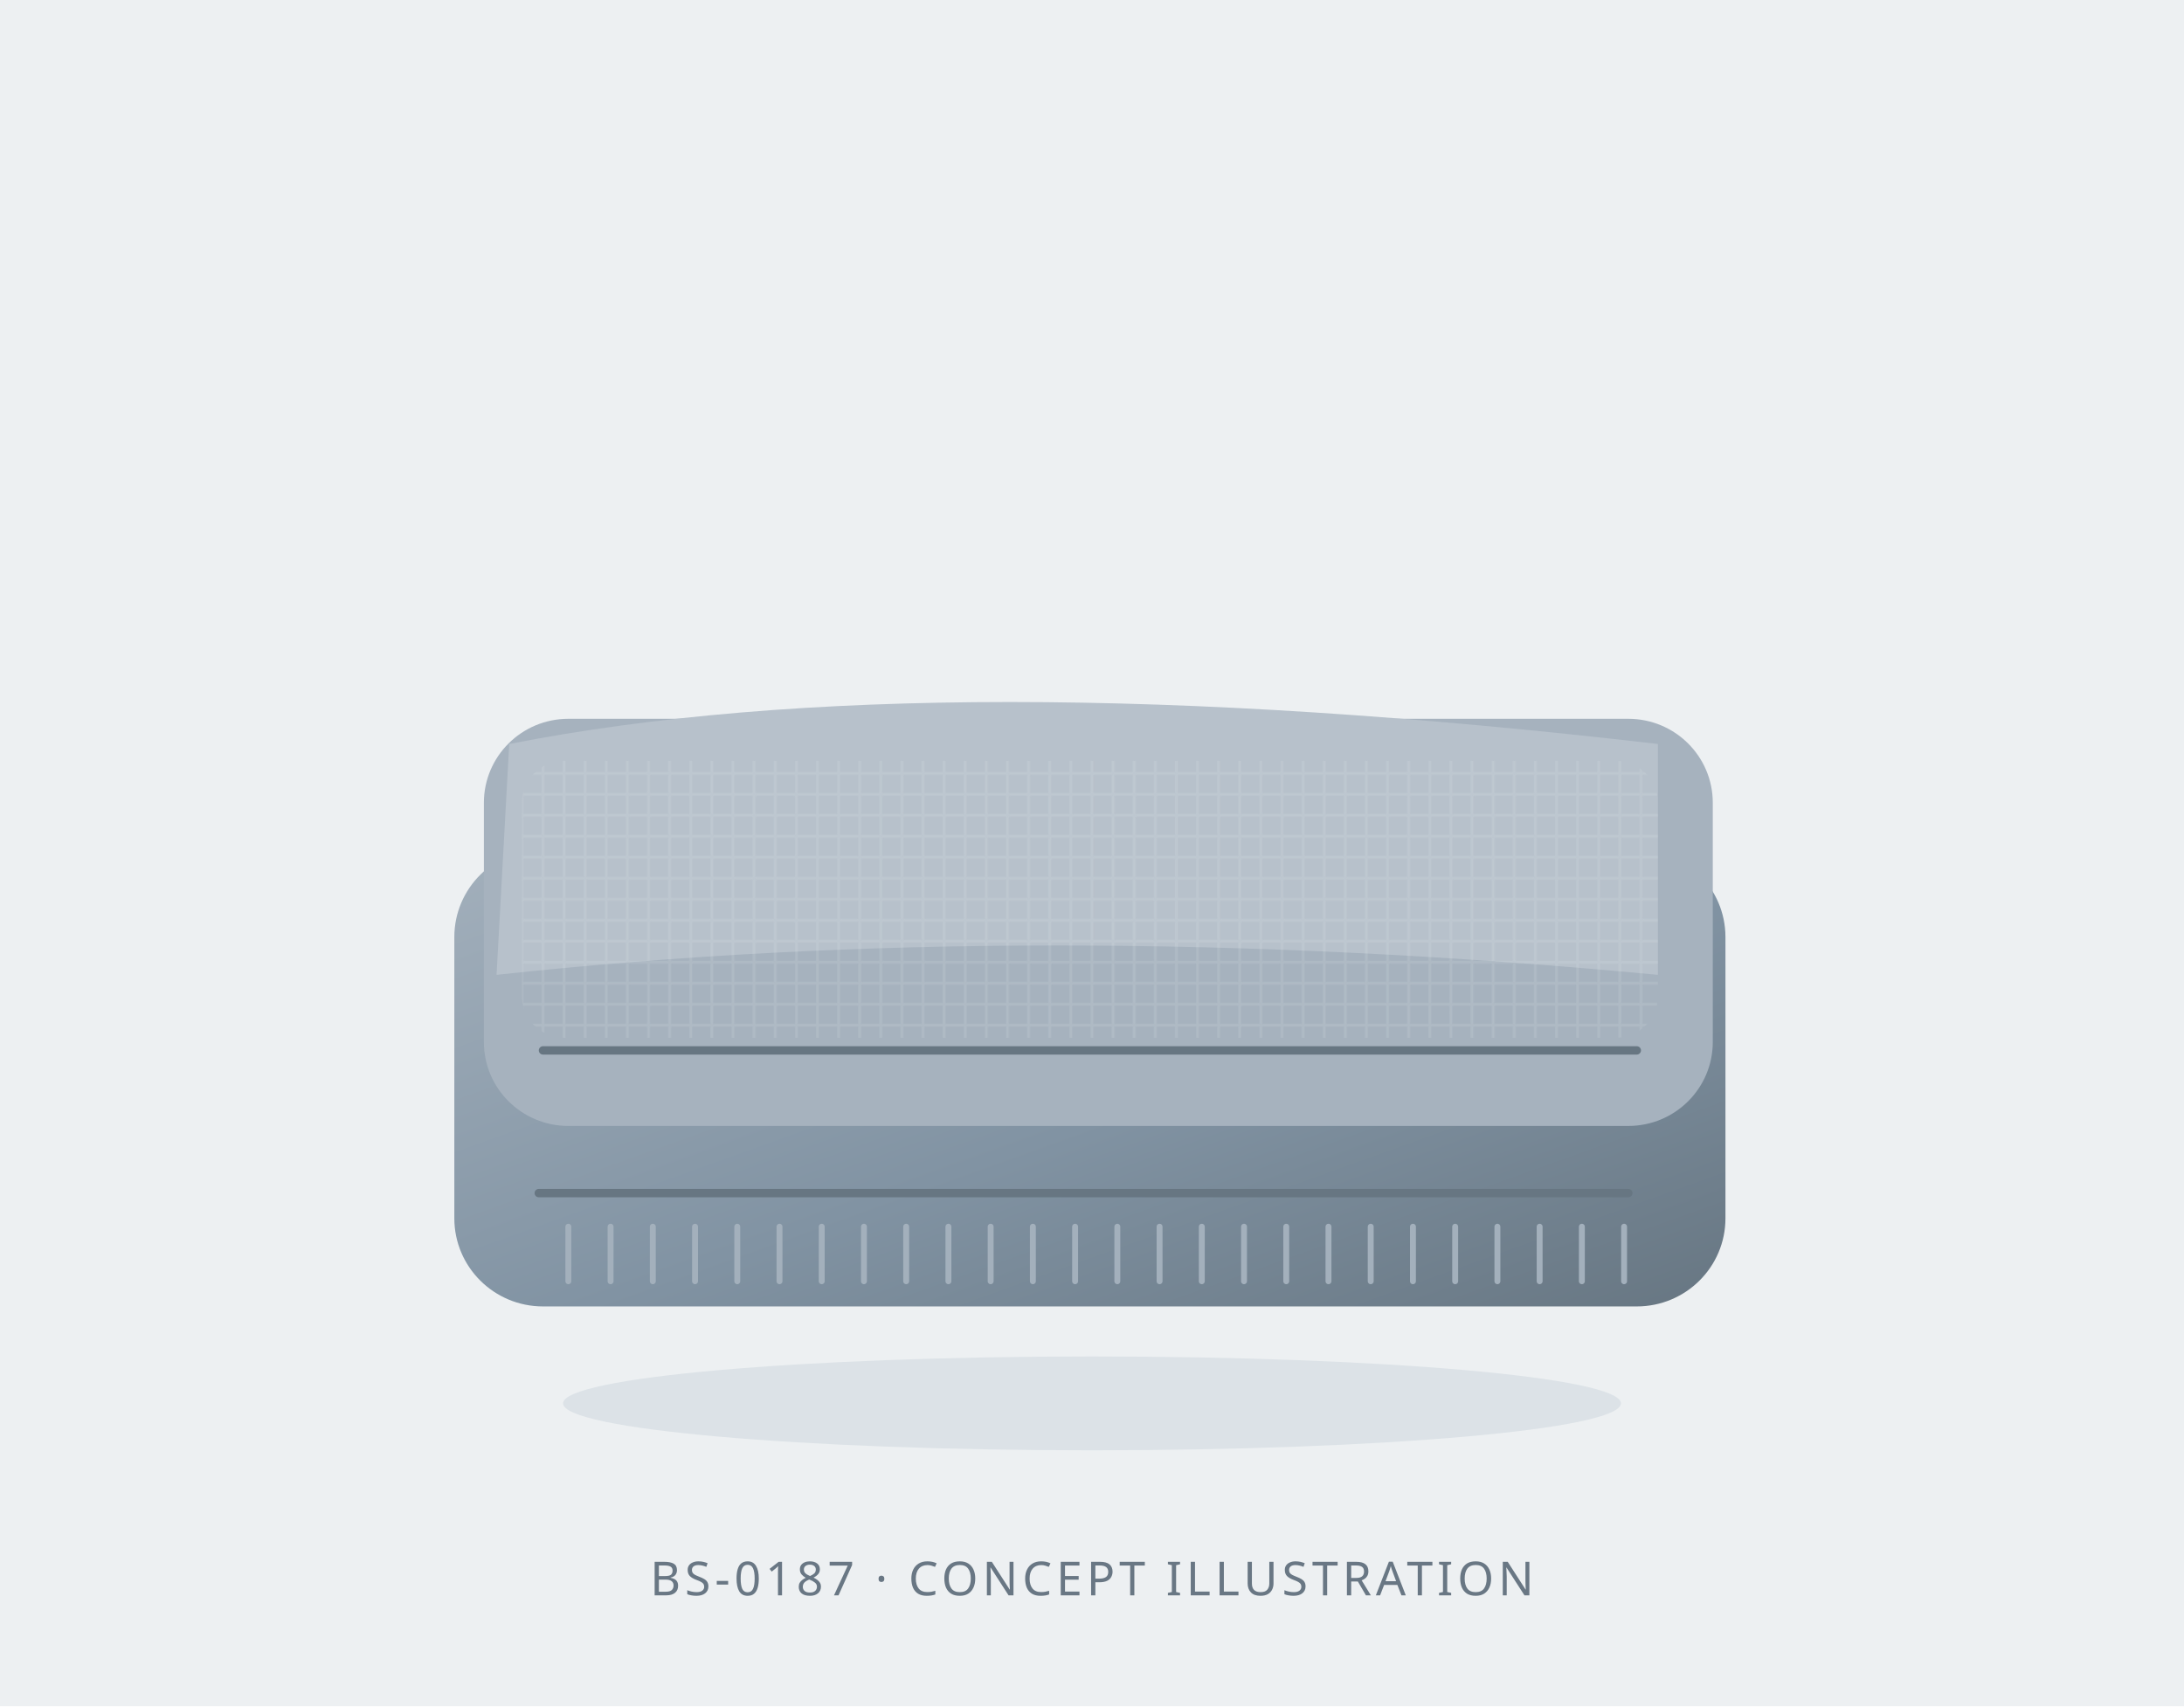
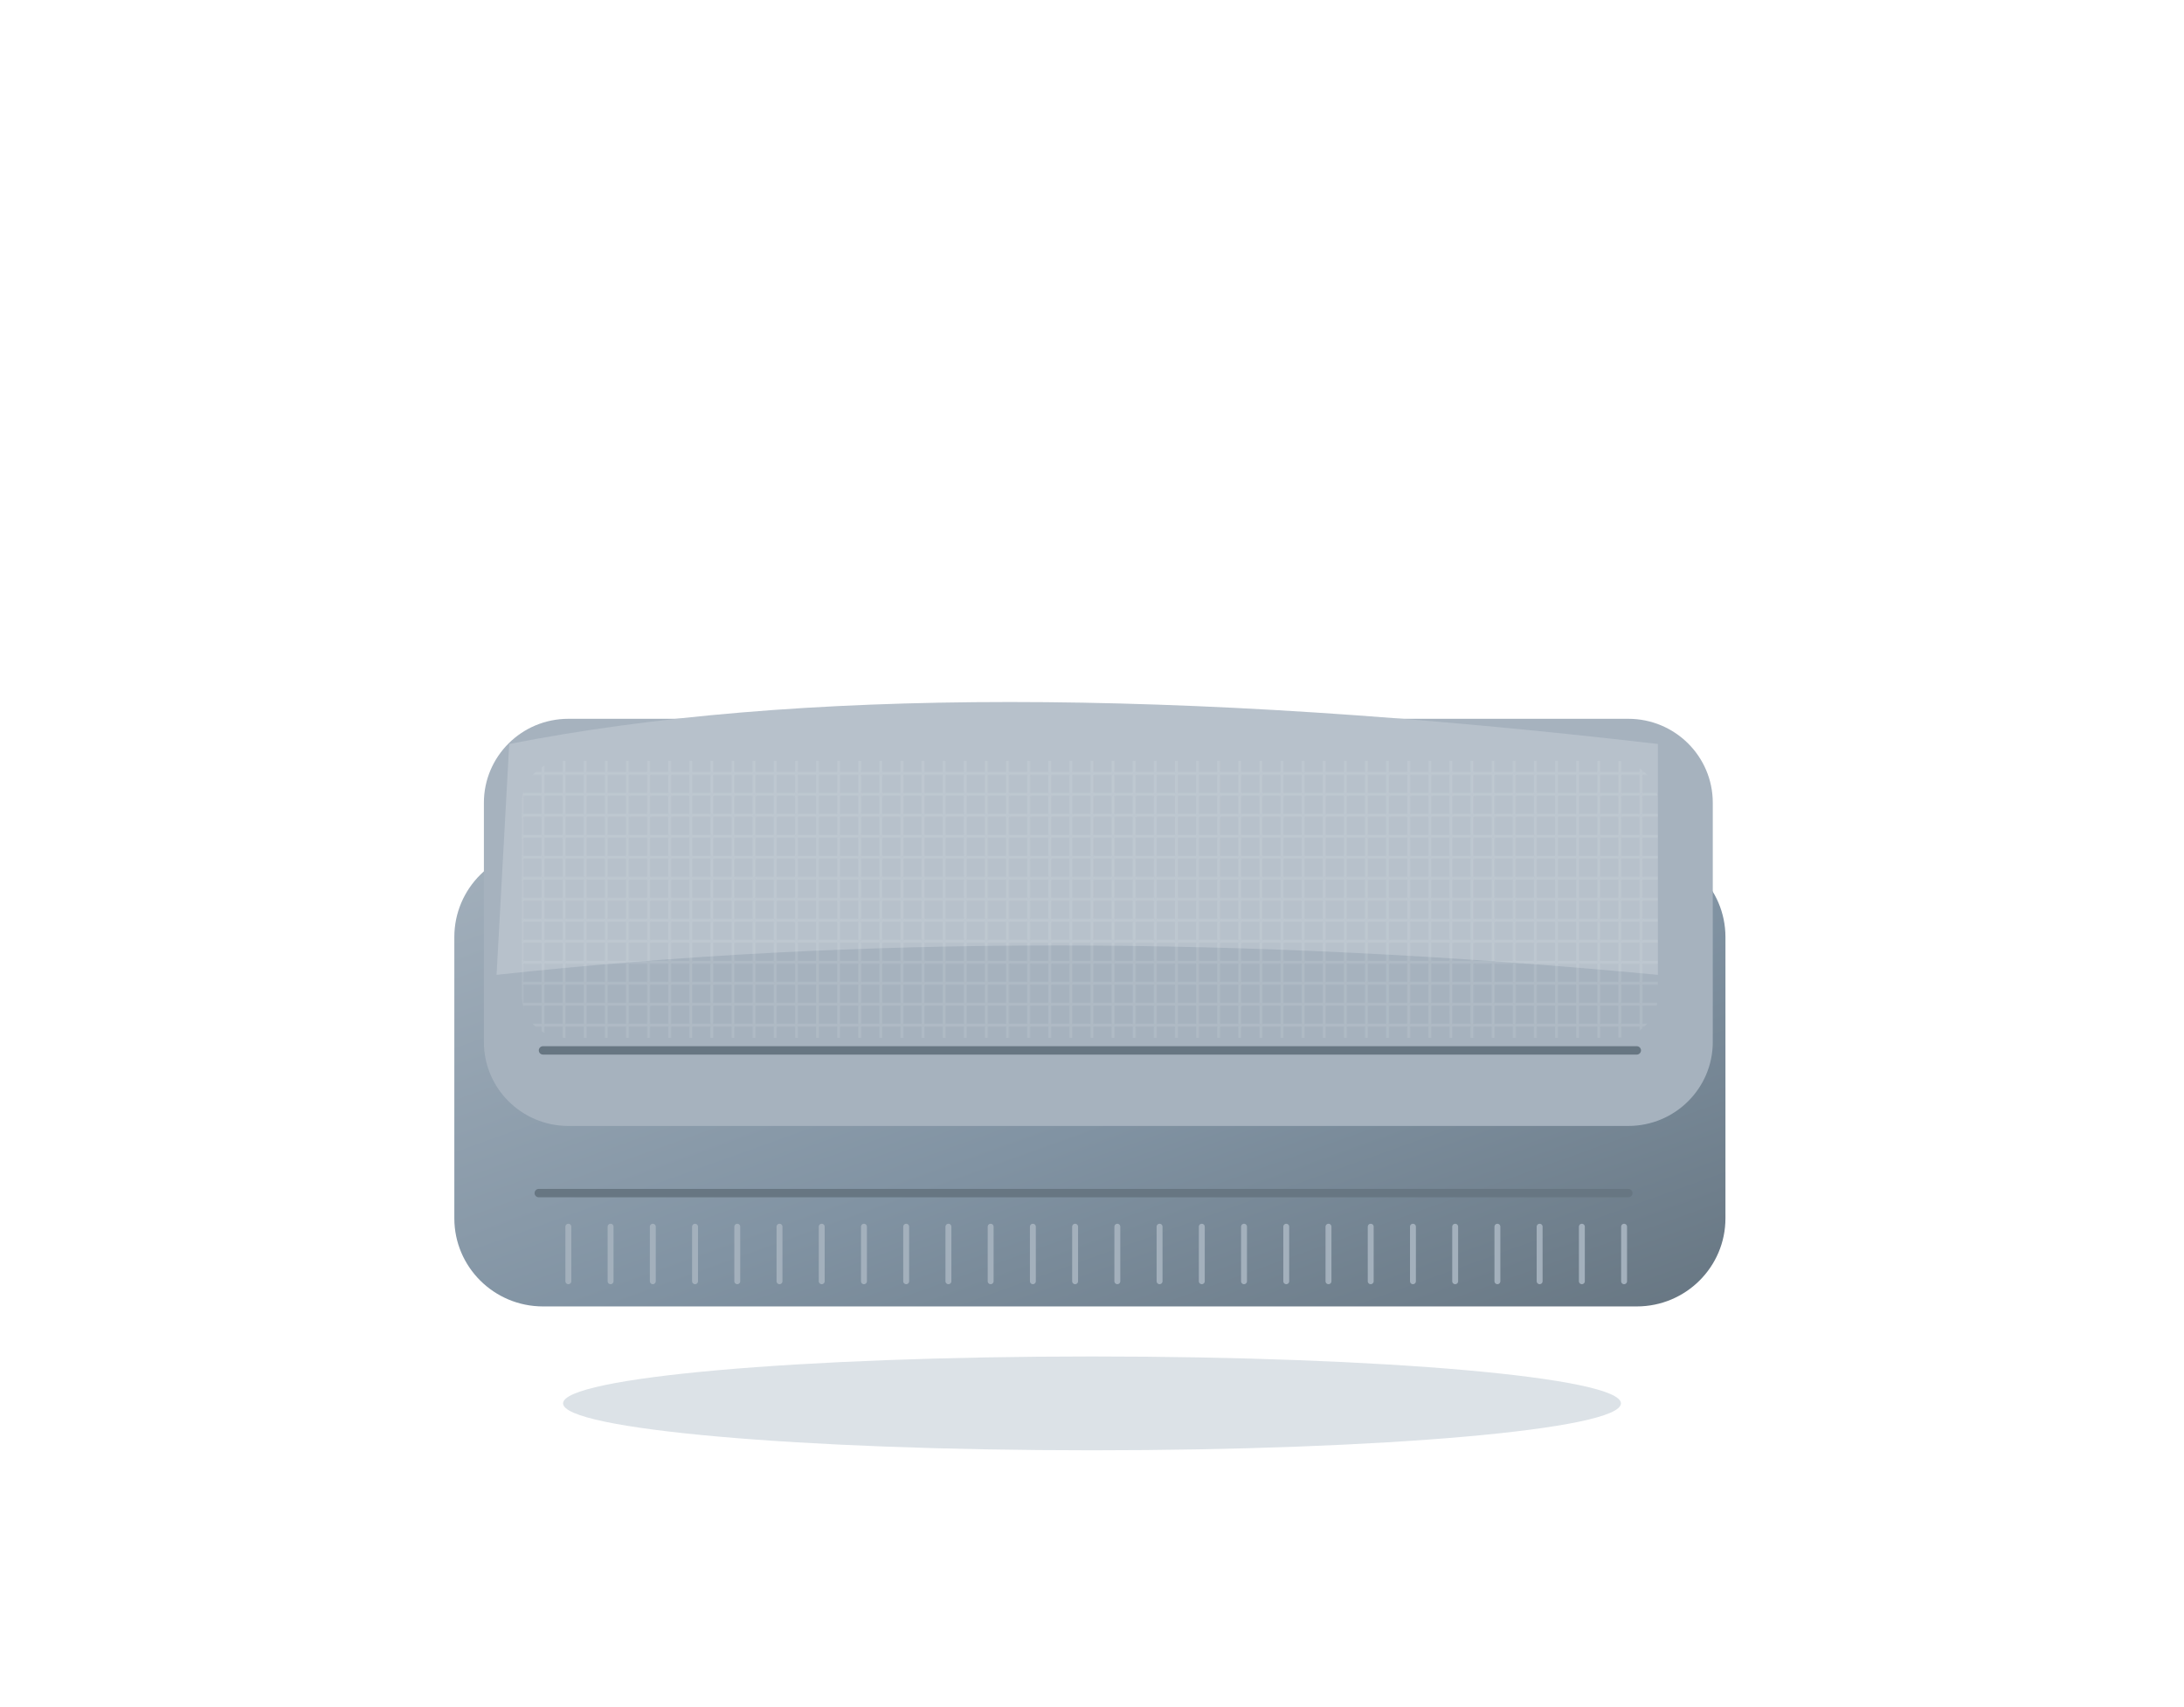
<svg xmlns="http://www.w3.org/2000/svg" width="512" height="400" viewBox="0 0 512 400" role="img">
-   <rect width="512" height="400" fill="#edf0f2" />
  <ellipse cx="256" cy="329" rx="124" ry="11" fill="#dce2e7" />
  <defs>
    <linearGradient id="pe9809fe5b9b2e6b5b4e5b7be-2-body" x1="0" y1="0" x2="1" y2="1">
      <stop stop-color="#a3b0bc" />
      <stop offset=".55" stop-color="#8193a3" />
      <stop offset="1" stop-color="#677682" />
    </linearGradient>
    <linearGradient id="pe9809fe5b9b2e6b5b4e5b7be-2-metal" x1="0" y1="0" x2="1" y2=".4">
      <stop stop-color="#aeb9c3" />
      <stop offset=".35" stop-color="#e1e7ec" />
      <stop offset=".65" stop-color="#c9d2db" />
      <stop offset="1" stop-color="#8c9aa7" />
    </linearGradient>
    <pattern id="pe9809fe5b9b2e6b5b4e5b7be-2-fabric" width="5" height="5" patternUnits="userSpaceOnUse">
      <path d="M0 1h5M1 0v5" stroke="#edf1f4" stroke-opacity=".13" stroke-width=".65" />
    </pattern>
    <pattern id="pe9809fe5b9b2e6b5b4e5b7be-2-holes" width="8" height="8" patternUnits="userSpaceOnUse">
      <circle cx="4" cy="4" r="1.35" fill="#26313c" fill-opacity=".45" />
    </pattern>
  </defs>
  <g transform="translate(256 200) scale(0.990 0.984) translate(-256 -200)">
    <rect x="105" y="199" width="301" height="109" rx="21" fill="url(#pe9809fe5b9b2e6b5b4e5b7be-2-body)" />
    <rect x="112" y="168" width="291" height="97" rx="20" fill="#a6b2be" />
    <path d="M118 174q101-20 272 0v55q-147-14-275 0Z" fill="#b7c1cb" />
    <rect x="121" y="178" width="269" height="66" rx="10" fill="url(#pe9809fe5b9b2e6b5b4e5b7be-2-fabric)" />
    <path d="M126 247h259M125 281h258" fill="none" stroke="#677682" stroke-width="2" stroke-linecap="round" stroke-linejoin="round" />
    <path d="M132 289v13" fill="none" stroke="#a3b0bc" stroke-width="1.4" stroke-linecap="round" stroke-linejoin="round" />
    <path d="M142 289v13" fill="none" stroke="#a3b0bc" stroke-width="1.4" stroke-linecap="round" stroke-linejoin="round" />
    <path d="M152 289v13" fill="none" stroke="#a3b0bc" stroke-width="1.4" stroke-linecap="round" stroke-linejoin="round" />
    <path d="M162 289v13" fill="none" stroke="#a3b0bc" stroke-width="1.4" stroke-linecap="round" stroke-linejoin="round" />
    <path d="M172 289v13" fill="none" stroke="#a3b0bc" stroke-width="1.4" stroke-linecap="round" stroke-linejoin="round" />
    <path d="M182 289v13" fill="none" stroke="#a3b0bc" stroke-width="1.4" stroke-linecap="round" stroke-linejoin="round" />
    <path d="M192 289v13" fill="none" stroke="#a3b0bc" stroke-width="1.4" stroke-linecap="round" stroke-linejoin="round" />
    <path d="M202 289v13" fill="none" stroke="#a3b0bc" stroke-width="1.4" stroke-linecap="round" stroke-linejoin="round" />
    <path d="M212 289v13" fill="none" stroke="#a3b0bc" stroke-width="1.4" stroke-linecap="round" stroke-linejoin="round" />
    <path d="M222 289v13" fill="none" stroke="#a3b0bc" stroke-width="1.4" stroke-linecap="round" stroke-linejoin="round" />
    <path d="M232 289v13" fill="none" stroke="#a3b0bc" stroke-width="1.4" stroke-linecap="round" stroke-linejoin="round" />
    <path d="M242 289v13" fill="none" stroke="#a3b0bc" stroke-width="1.4" stroke-linecap="round" stroke-linejoin="round" />
    <path d="M252 289v13" fill="none" stroke="#a3b0bc" stroke-width="1.4" stroke-linecap="round" stroke-linejoin="round" />
    <path d="M262 289v13" fill="none" stroke="#a3b0bc" stroke-width="1.4" stroke-linecap="round" stroke-linejoin="round" />
    <path d="M272 289v13" fill="none" stroke="#a3b0bc" stroke-width="1.4" stroke-linecap="round" stroke-linejoin="round" />
    <path d="M282 289v13" fill="none" stroke="#a3b0bc" stroke-width="1.4" stroke-linecap="round" stroke-linejoin="round" />
    <path d="M292 289v13" fill="none" stroke="#a3b0bc" stroke-width="1.4" stroke-linecap="round" stroke-linejoin="round" />
    <path d="M302 289v13" fill="none" stroke="#a3b0bc" stroke-width="1.4" stroke-linecap="round" stroke-linejoin="round" />
    <path d="M312 289v13" fill="none" stroke="#a3b0bc" stroke-width="1.4" stroke-linecap="round" stroke-linejoin="round" />
    <path d="M322 289v13" fill="none" stroke="#a3b0bc" stroke-width="1.4" stroke-linecap="round" stroke-linejoin="round" />
    <path d="M332 289v13" fill="none" stroke="#a3b0bc" stroke-width="1.4" stroke-linecap="round" stroke-linejoin="round" />
    <path d="M342 289v13" fill="none" stroke="#a3b0bc" stroke-width="1.4" stroke-linecap="round" stroke-linejoin="round" />
    <path d="M352 289v13" fill="none" stroke="#a3b0bc" stroke-width="1.4" stroke-linecap="round" stroke-linejoin="round" />
    <path d="M362 289v13" fill="none" stroke="#a3b0bc" stroke-width="1.4" stroke-linecap="round" stroke-linejoin="round" />
    <path d="M372 289v13" fill="none" stroke="#a3b0bc" stroke-width="1.4" stroke-linecap="round" stroke-linejoin="round" />
    <path d="M382 289v13" fill="none" stroke="#a3b0bc" stroke-width="1.4" stroke-linecap="round" stroke-linejoin="round" />
  </g>
-   <text x="256" y="374" text-anchor="middle" font-family="Segoe UI, sans-serif" font-size="11" letter-spacing="1" fill="#697784">BS-0187 · CONCEPT ILLUSTRATION</text>
</svg>
